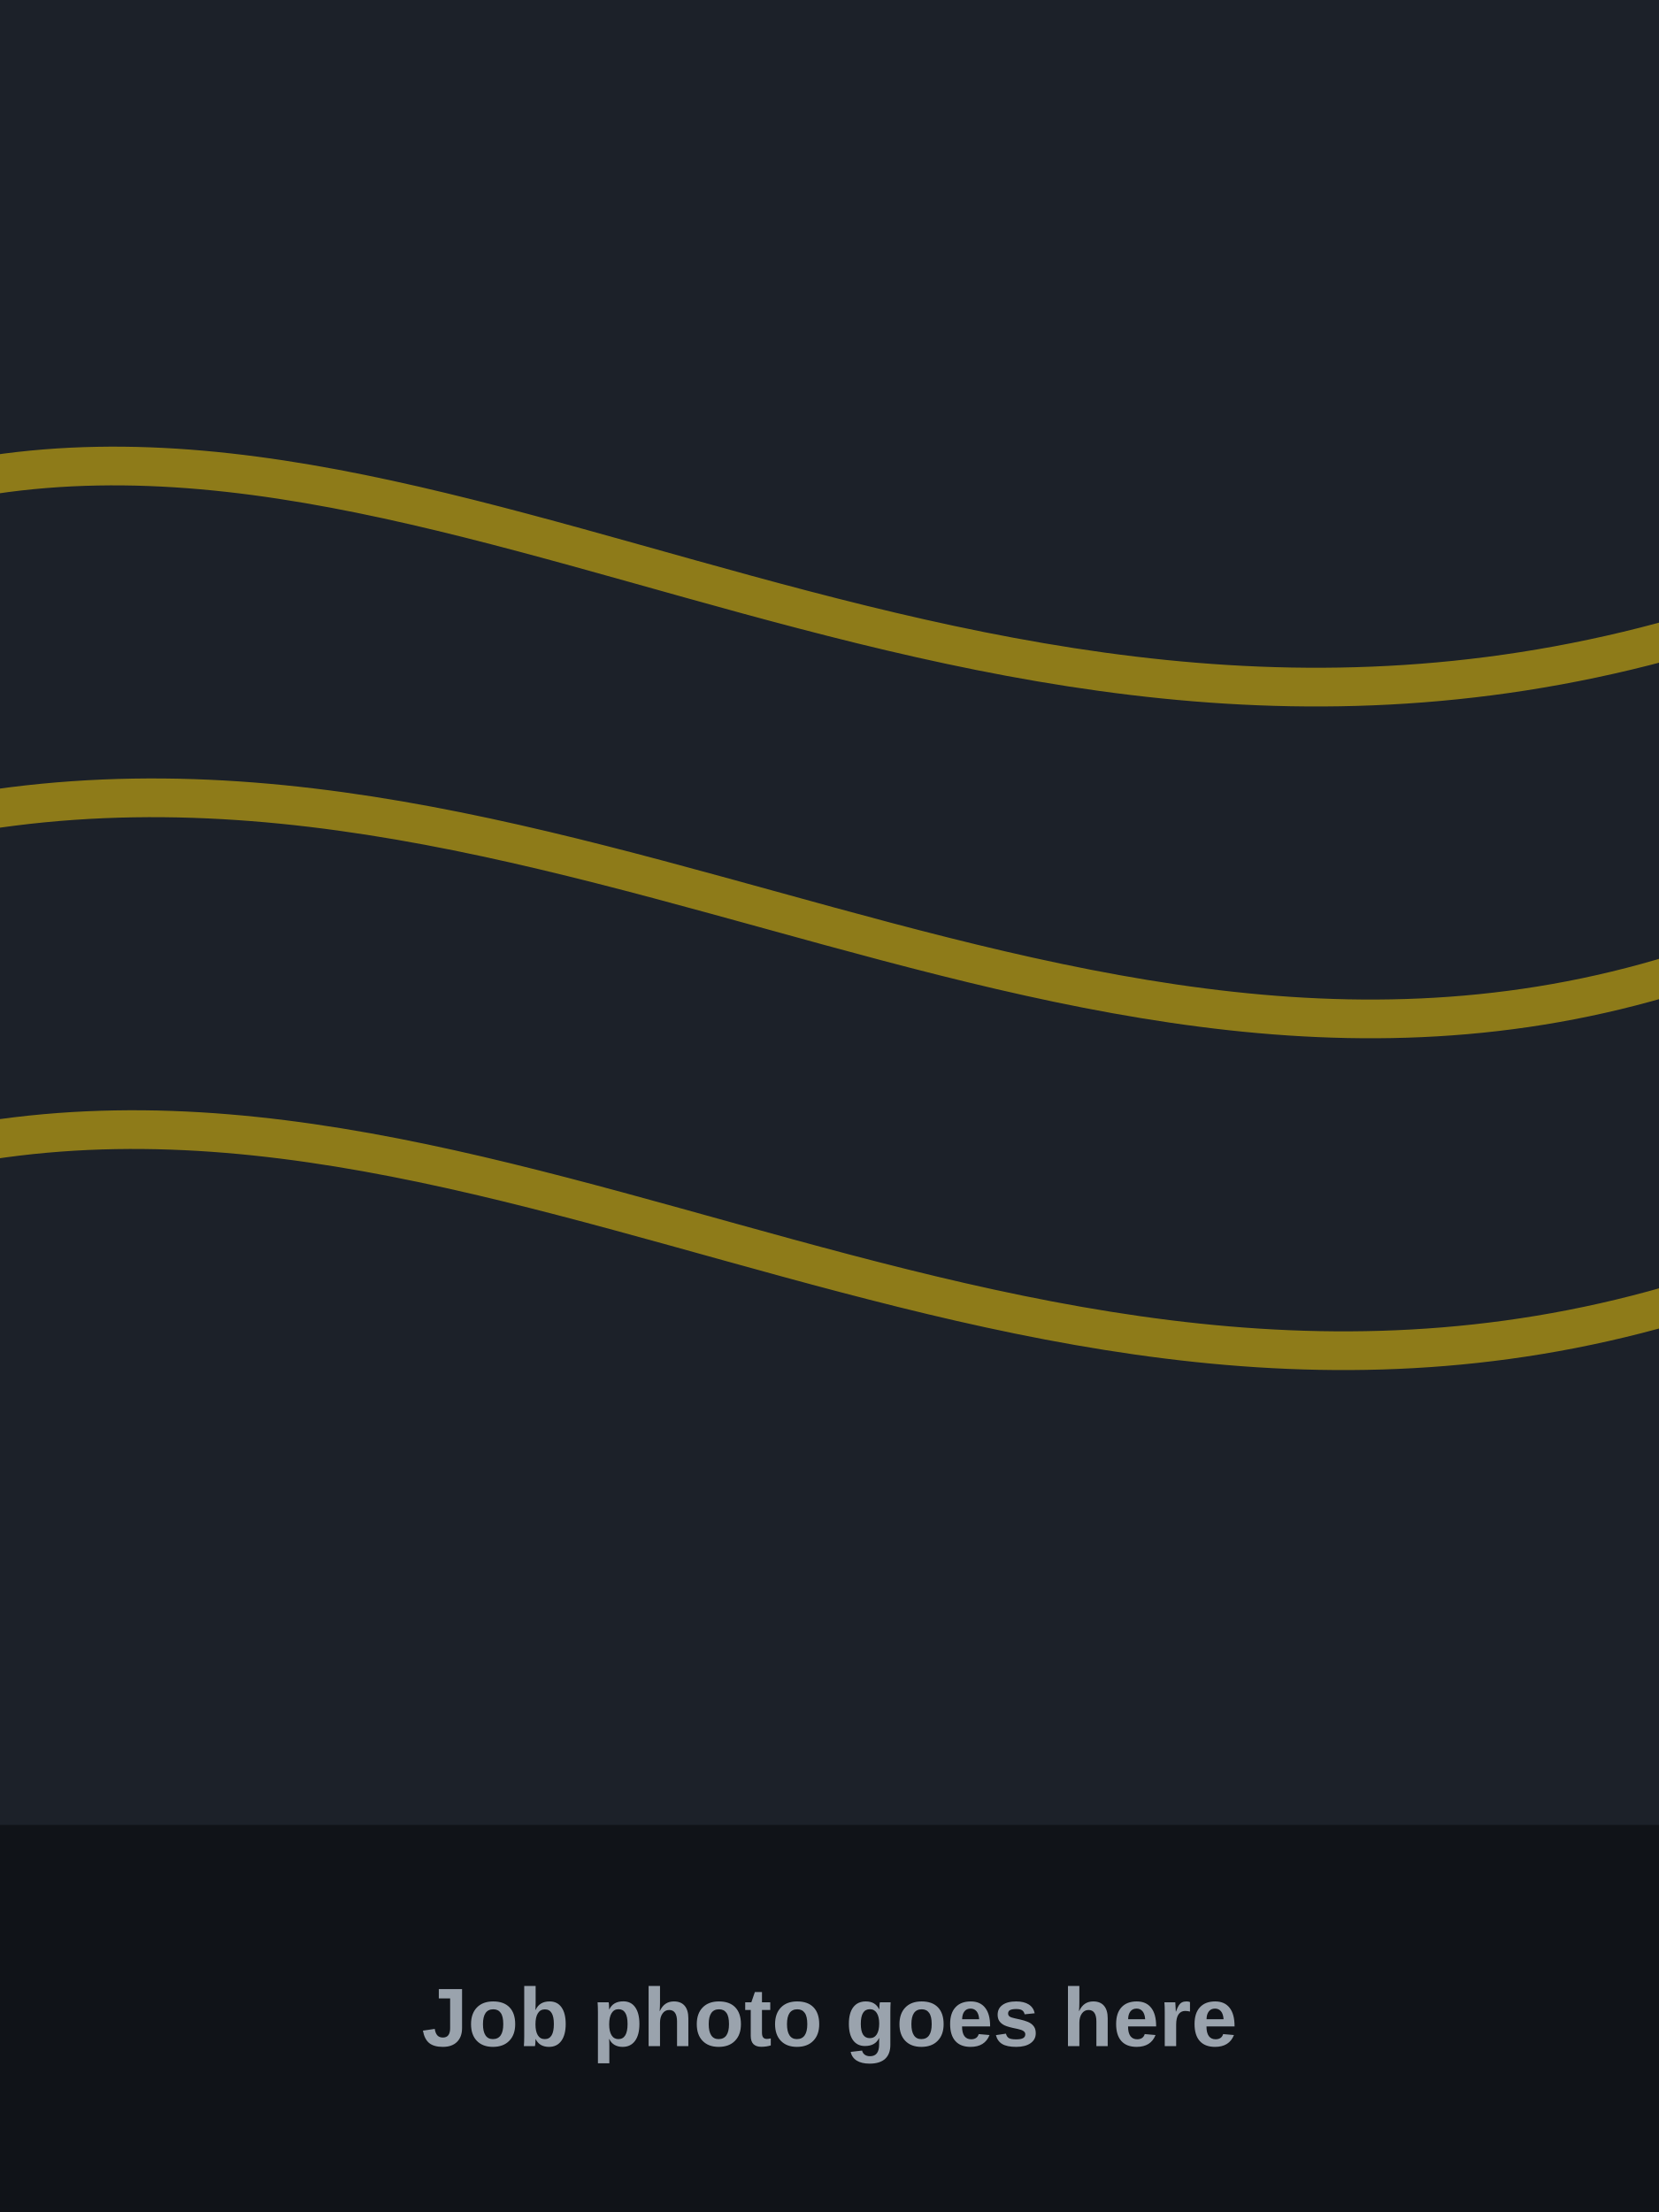
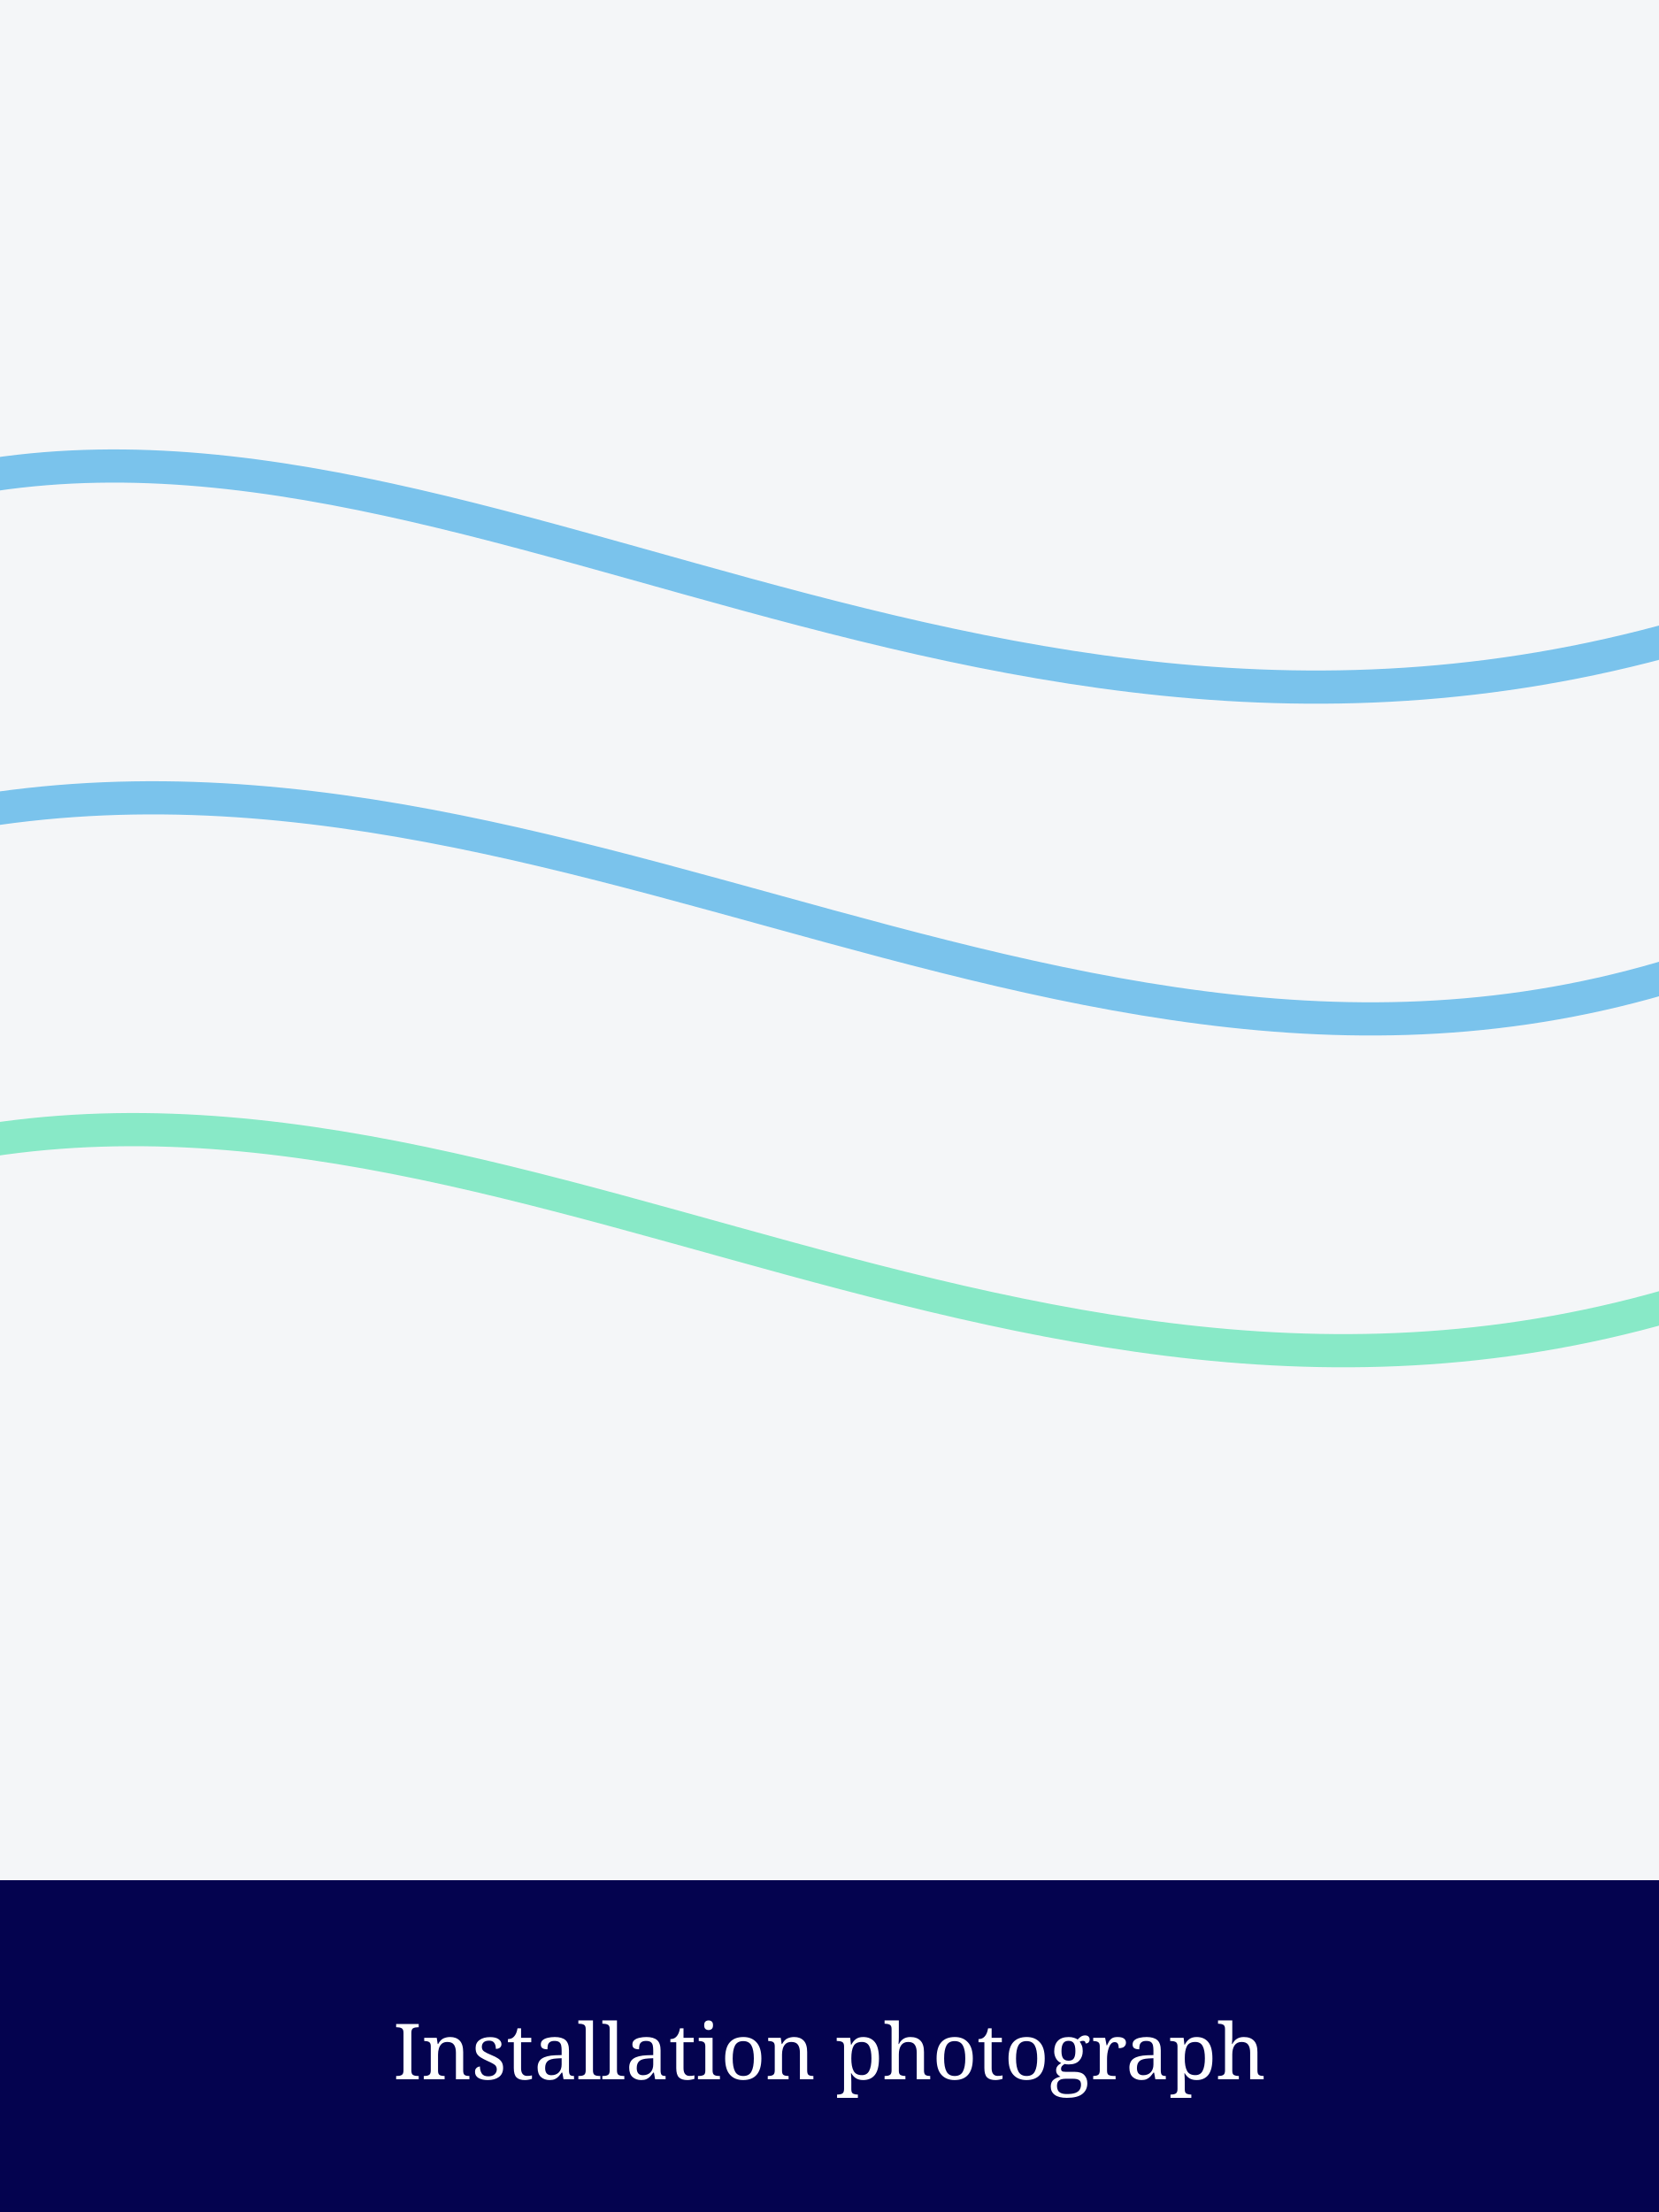
<svg xmlns="http://www.w3.org/2000/svg" viewBox="0 0 300 400">
-   <rect width="300" height="400" fill="#1c2129" />
-   <g stroke="#ffd60a" stroke-width="7" fill="none" stroke-linecap="round" opacity="0.5">
+   <rect width="300" height="400" fill="#f4f6f8" />
+   <g stroke="#008fe0" stroke-width="6" fill="none" stroke-linecap="round" opacity="0.5">
    <path d="M -20 90 C 80 60, 180 160, 320 110" />
    <path d="M -20 150 C 100 120, 200 220, 320 170" />
+   </g>
+   <g stroke="#1cdb96" stroke-width="6" fill="none" stroke-linecap="round" opacity="0.5">
    <path d="M -20 210 C 90 180, 190 280, 320 230" />
  </g>
-   <rect x="0" y="330" width="300" height="70" fill="#101318" />
-   <text x="150" y="370" text-anchor="middle" font-family="Segoe UI, Arial" font-size="15" font-weight="700" fill="#9aa3ad">Job photo goes here</text>
+   <rect x="0" y="340" width="300" height="60" fill="#04034f" />
+   <text x="150" y="376" text-anchor="middle" font-family="Georgia, serif" font-size="14" fill="#ffffff">Installation photograph</text>
</svg>
